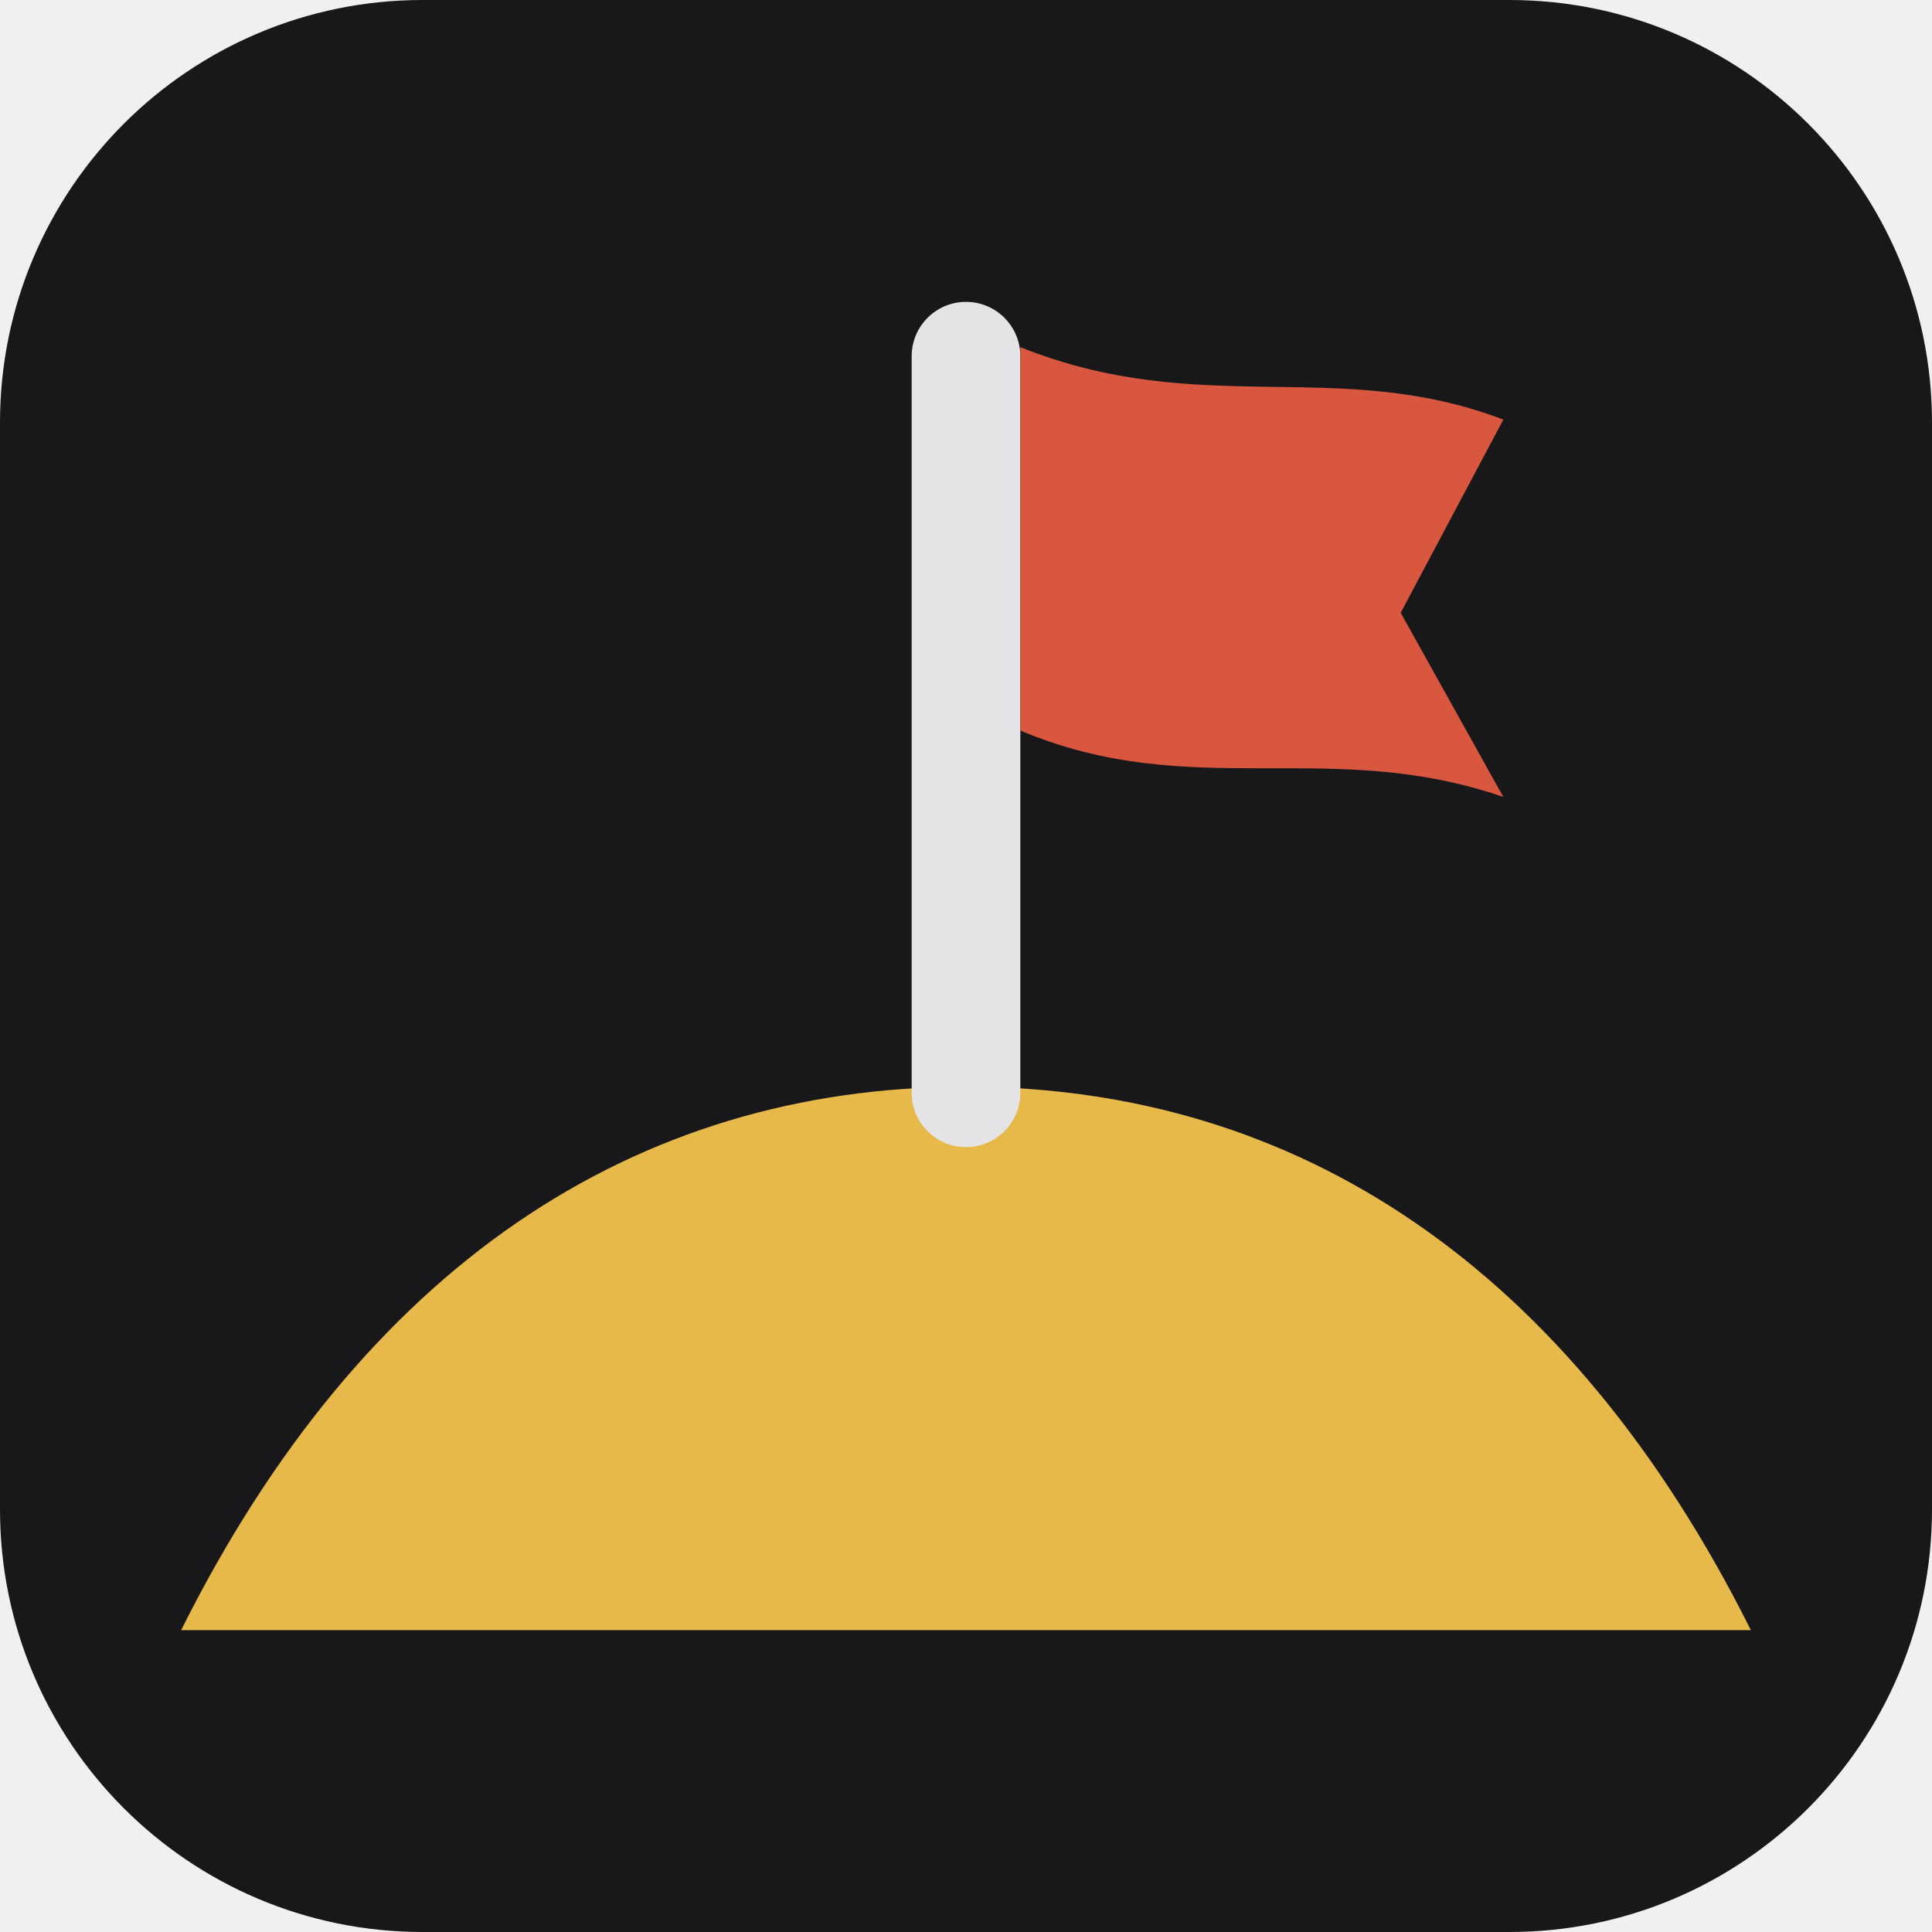
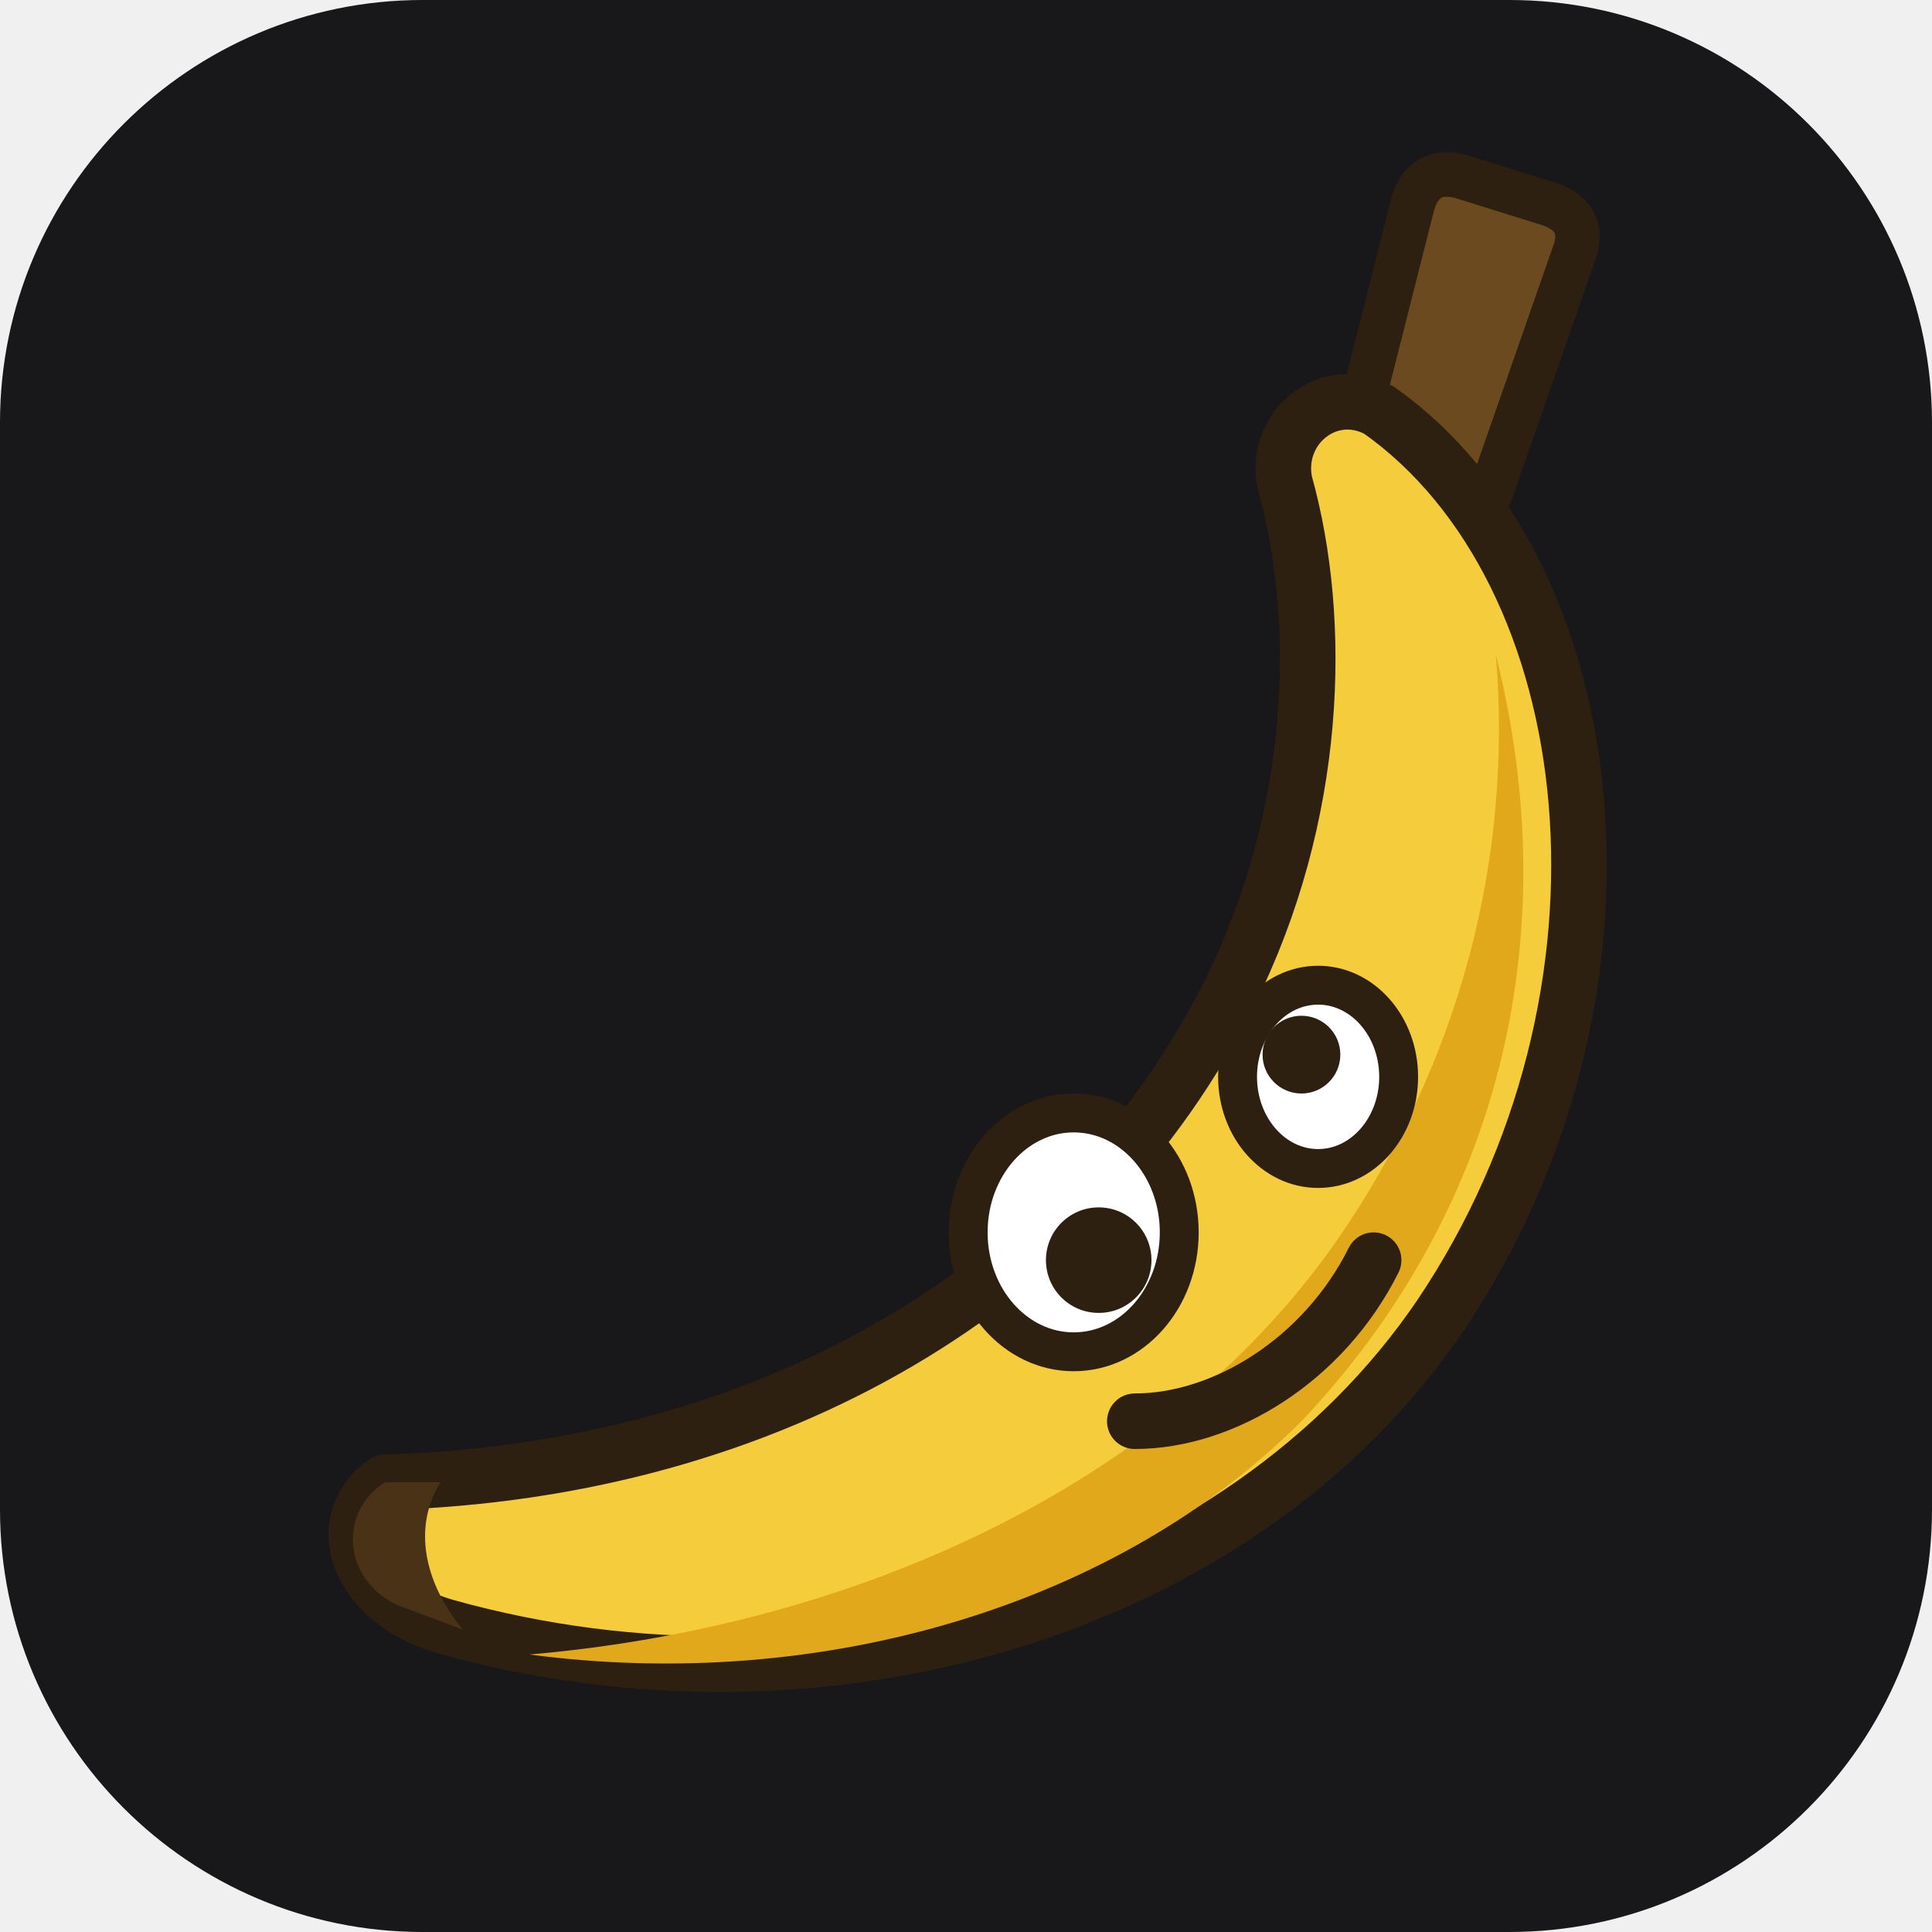
<svg xmlns="http://www.w3.org/2000/svg" viewBox="0 0 64 64">
  <rect width="64" height="64" rx="14" fill="#18181b" />
-   <path d="M6 54c6-12 15-18 26-18s20 6 26 18z" fill="#e7b84a" />
-   <rect x="30.2" y="10" width="3.6" height="28" rx="1.8" fill="#e4e4e7" />
-   <path d="M33.8 11.5c6 2.4 10.5.3 16 2.4l-3.4 6.4 3.4 6.1c-5.8-2-10.3.2-16-2.2z" fill="#d9573f" />
+   <g transform="translate(3 2) scale(.92)">
+     <path d="M45.5 13.5 47.6 5.2Q48 3.8 49.4 4.2l3.2 1q1.3.5.8 1.8l-3 8.6z" fill="#6b4a1f" stroke="#2e2010" stroke-width="1.6" stroke-linejoin="round" />
+     <path d="M46.4 12.6c8.2 5.8 10 21 2.2 32.6-7.2 10.6-22.2 15-35.8 11.2-3.2-.9-4.2-3.8-2.2-5.2 14-.4 25.2-7.2 30.4-17.6 3.2-6.4 3.4-13.4 2-18.4-.4-2 1.6-3.6 3.4-2.6z" fill="#f5cc3c" stroke="#2e2010" stroke-width="2" stroke-linejoin="round" />
+     <path d="M50.6 21.4c2.6 10.4 0 20.2-7 27.6-6.6 6.6-17.2 9.8-27.8 8.4 11.6-1 22.8-6 29-14.8 4.6-6.6 6.4-14 5.8-21.2z" fill="#e2a81c" />
+     <path d="M10.6 51.2c-1.6 1-1.6 3.4.4 4.4l2.4.9c-1.4-1.7-1.8-3.7-.8-5.3z" fill="#4a3216" />
+     <ellipse cx="35.4" cy="42.2" rx="3.8" ry="4.3" fill="#fff" stroke="#2e2010" stroke-width="1.4" />
+     <ellipse cx="44.2" cy="36.6" rx="2.9" ry="3.3" fill="#fff" stroke="#2e2010" stroke-width="1.4" />
+     <circle cx="36.3" cy="43.2" r="1.9" fill="#2e2010" />
+     <circle cx="43.6" cy="35.8" r="1.4" fill="#2e2010" />
+     <path d="M37.6 49c3.2 0 6.8-2.2 8.6-5.8" fill="none" stroke="#2e2010" stroke-width="2" stroke-linecap="round" />
+   </g>
</svg>
